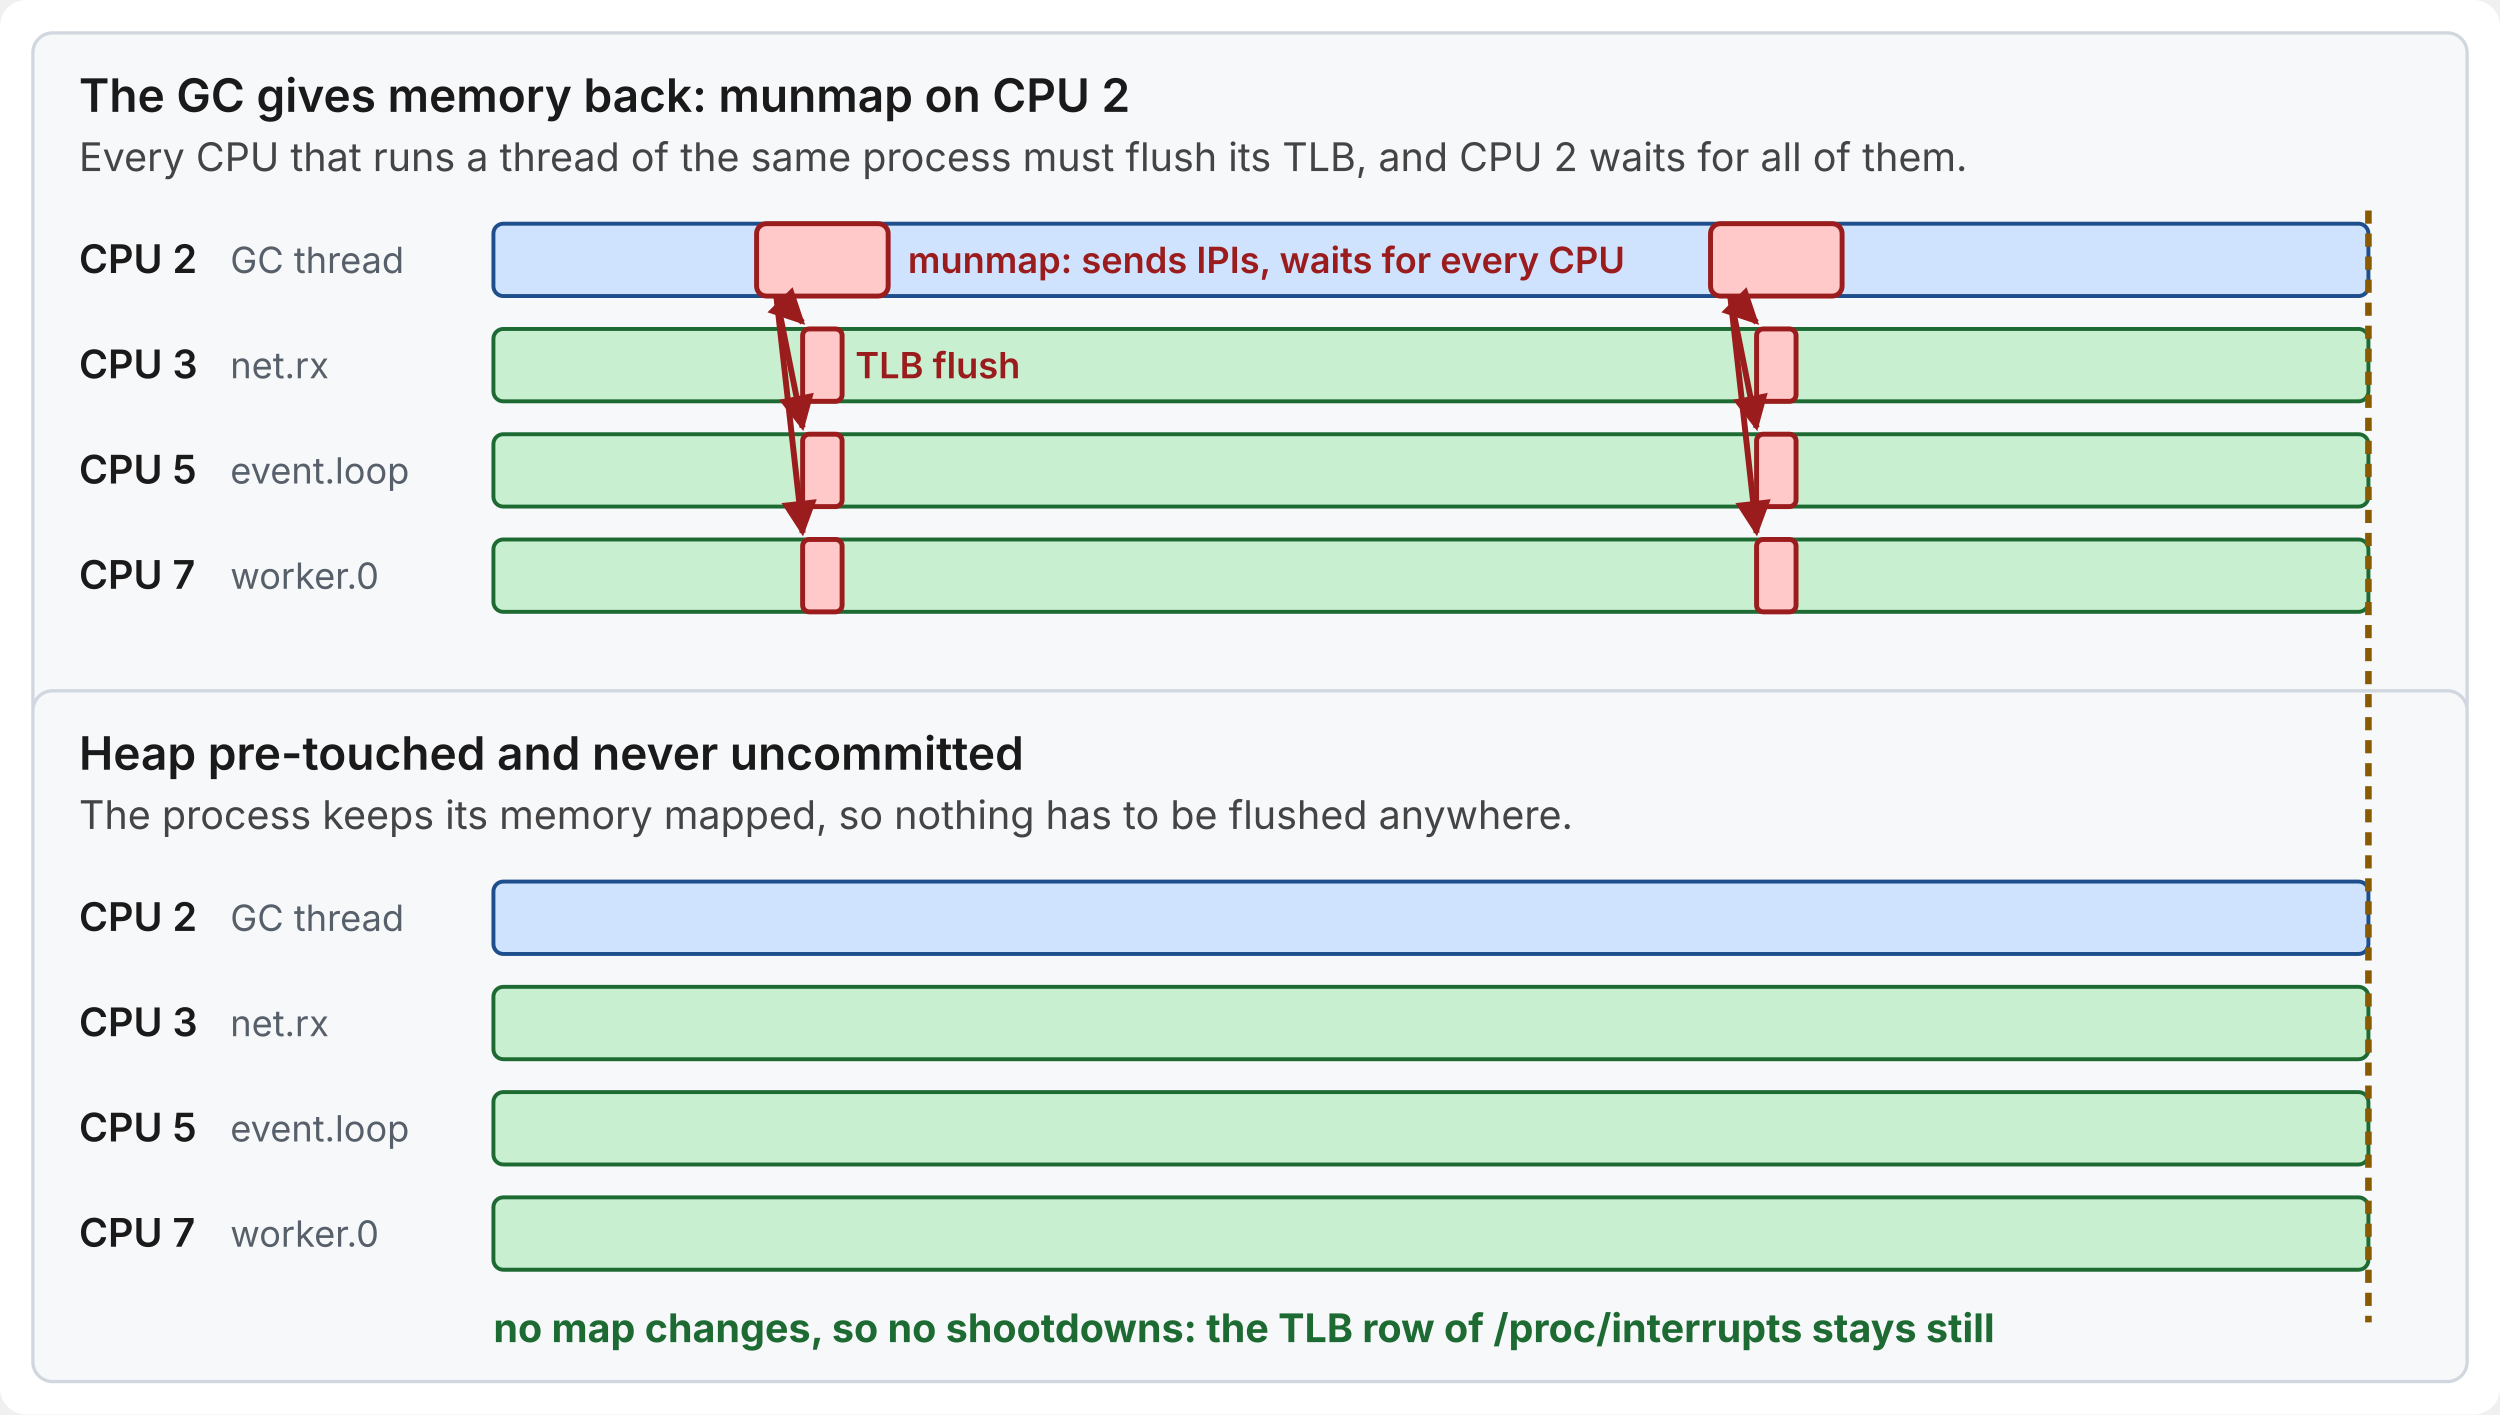
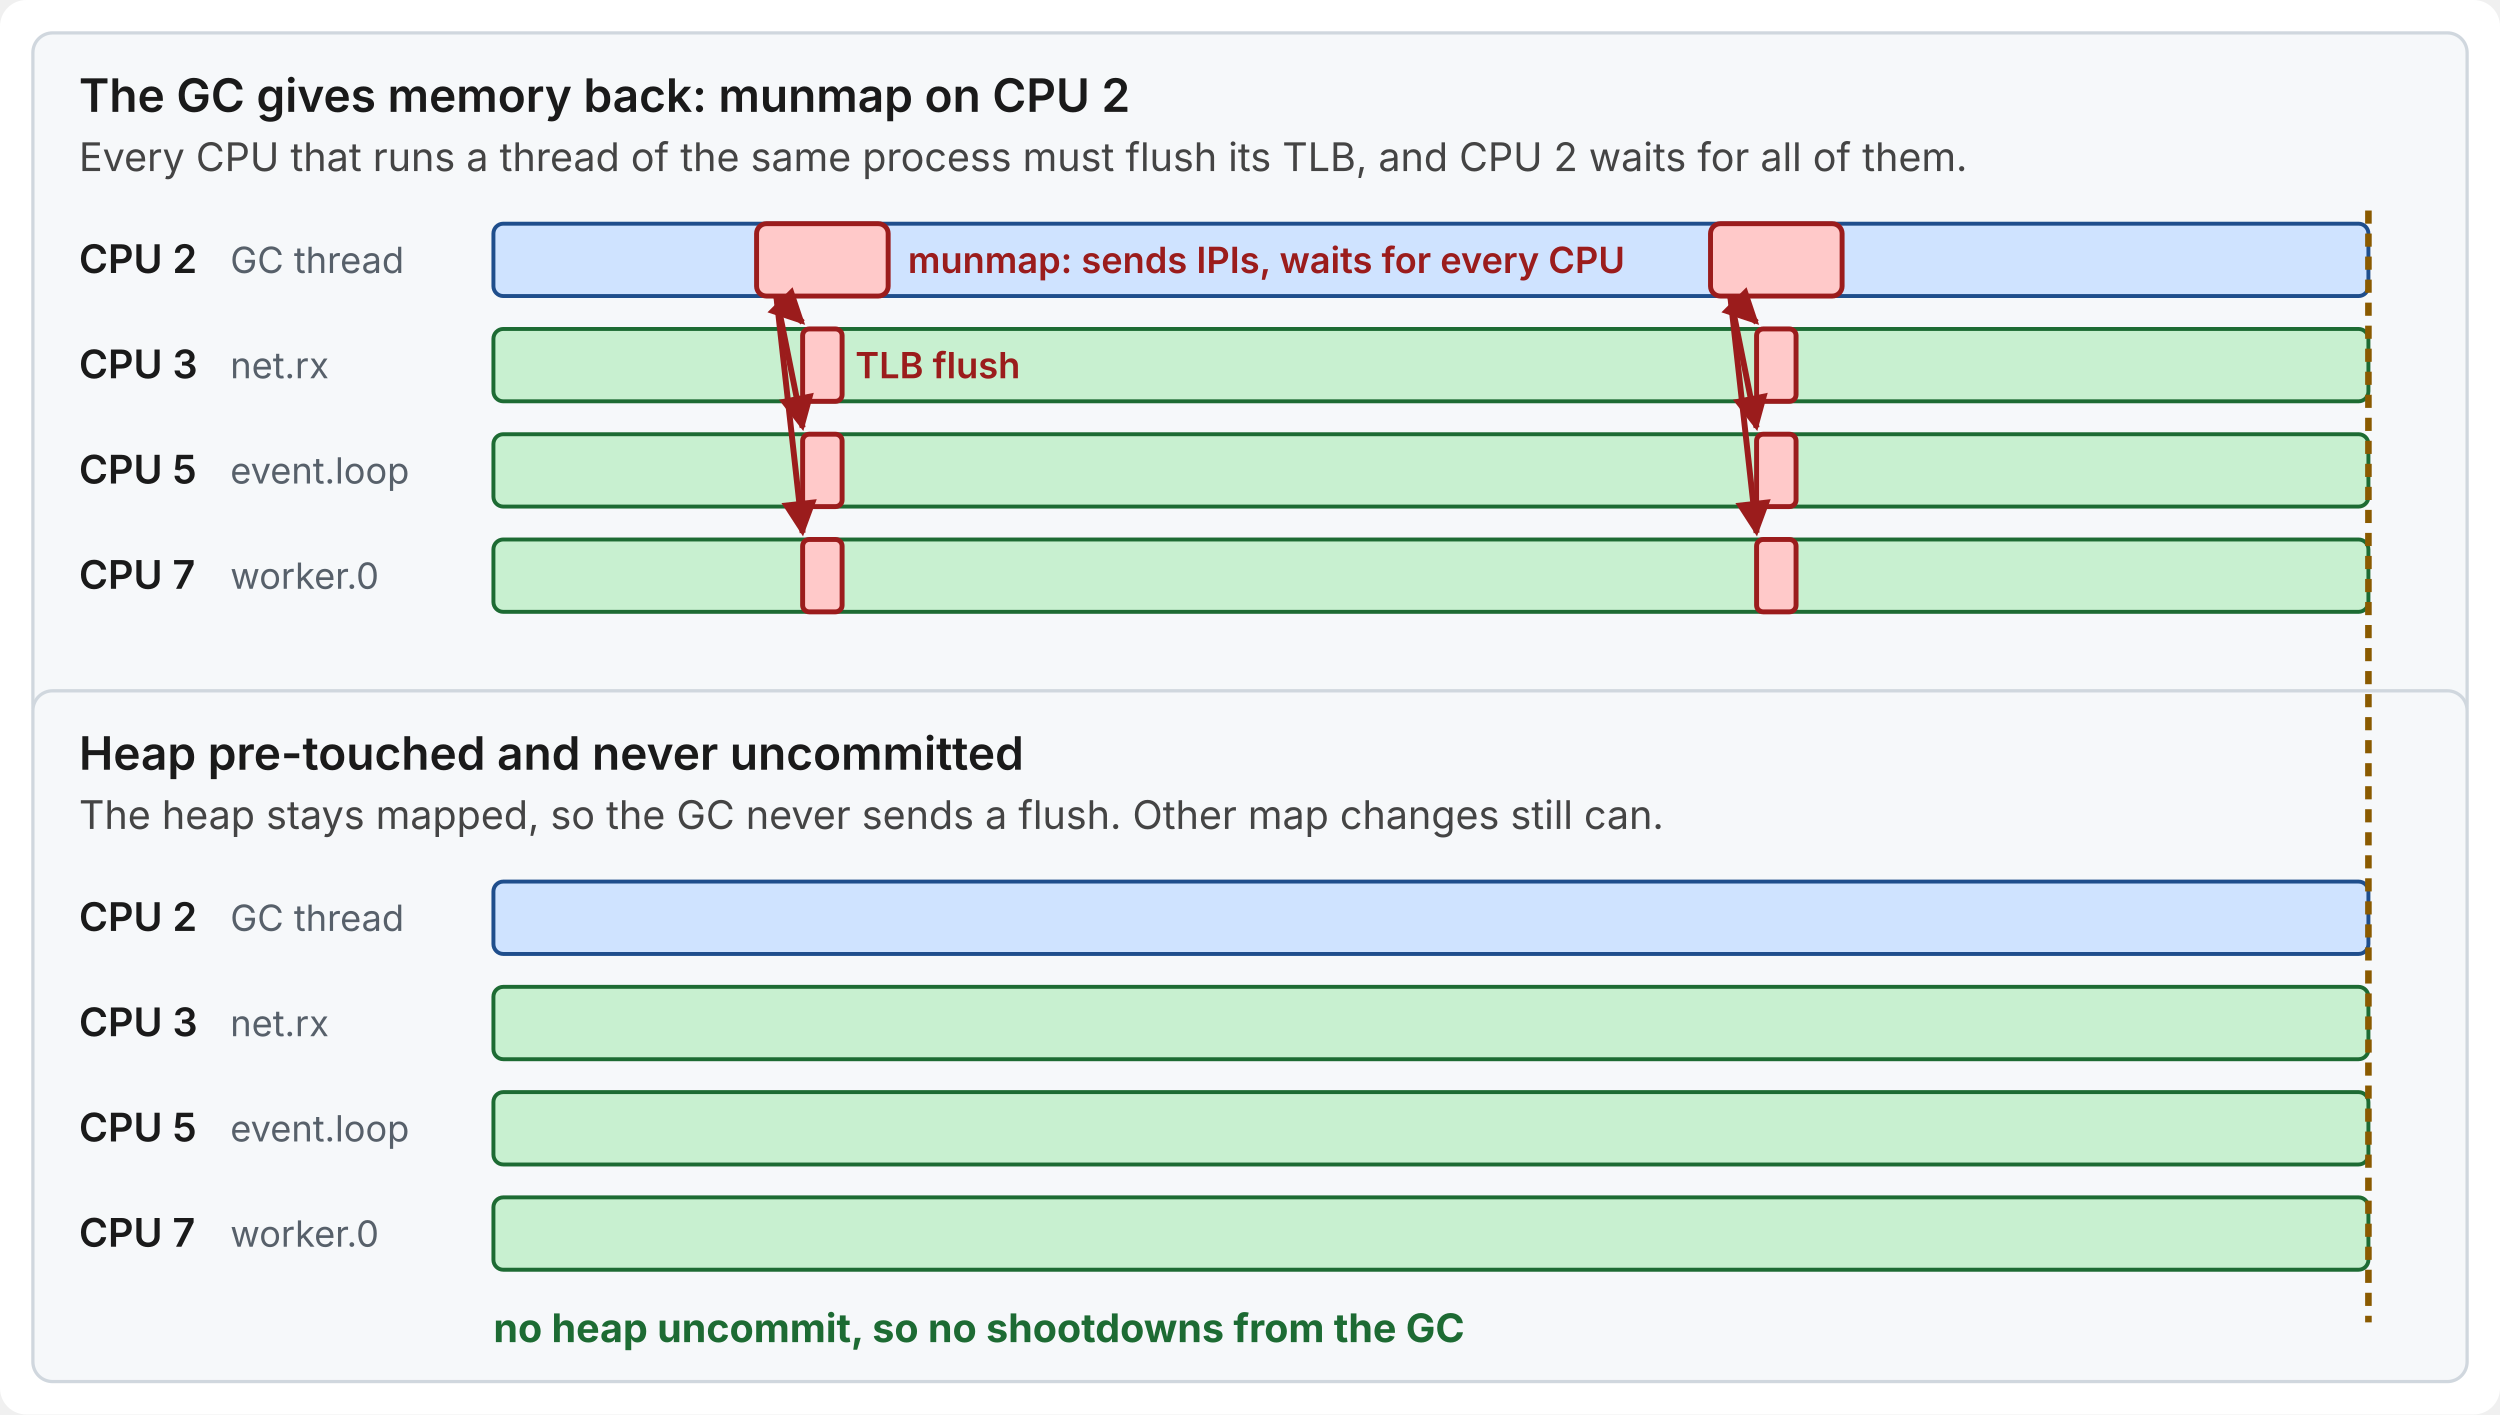
<svg xmlns="http://www.w3.org/2000/svg" viewBox="0 0 760 430" width="760" height="430" role="img" aria-labelledby="t d">
  <style>
  .bg { fill: #ffffff; }
  .lane { fill: #f6f8fa; stroke: #d0d7de; }
  .box { fill: #cfe3ff; stroke: #1f4e8c; stroke-width: 1.5; }
  .app { fill: #c8f0d0; stroke: #1d6b33; stroke-width: 1.5; }
  .wait { fill: #ffc9c9; stroke: #9b1c1c; stroke-width: 1.5; }
  .mut { fill: #eeeeee; stroke: #777777; stroke-width: 1.5; }
  .foc { fill: #ffd166; stroke: #8a5a00; stroke-width: 2; }
  .cap { font: 600 14px system-ui, -apple-system, "Segoe UI", sans-serif; fill: #1a1a1a; }
  .sub { font: 12px system-ui, -apple-system, "Segoe UI", sans-serif; fill: #444444; }
  .lbl { font: 600 12px system-ui, -apple-system, "Segoe UI", sans-serif; fill: #1a1a1a; }
  .mid { font: 600 12px system-ui, -apple-system, "Segoe UI", sans-serif; fill: #1a1a1a; text-anchor: middle; }
  .axis { font: 11px system-ui, -apple-system, "Segoe UI", sans-serif; fill: #57606a; }
  .note { font: 11px system-ui, -apple-system, "Segoe UI", sans-serif; fill: #57606a; text-anchor: end; }
  .head { stroke: #8a5a00; stroke-width: 2; stroke-dasharray: 4 3; }
  .run { fill: #c8f0d0; stroke: #1d6b33; stroke-width: 1.2; }
  .hk { fill: #cfe3ff; stroke: #1f4e8c; stroke-width: 1.2; }
  .ipi { stroke: #9b1c1c; stroke-width: 1.8; fill: none; marker-end: url(#ar); }
  .flush { fill: #ffc9c9; stroke: #9b1c1c; stroke-width: 1.5; }
  .tag { font: 600 11px system-ui, -apple-system, "Segoe UI", sans-serif; fill: #9b1c1c; }
  .ok { font: 700 12px system-ui, -apple-system, "Segoe UI", sans-serif; fill: #1d6b33; }
  .pk { transform-box: fill-box; transform-origin: center; animation: pop 8s linear infinite; }
  @keyframes pop { 0%, 4% { transform: scale(1.3); } 9%, 100% { transform: scale(1); } }
  .head { transform: translateX(570px); animation: sweep 8s linear infinite; }
  @keyframes sweep { from { transform: translateX(0); } to { transform: translateX(570px); } }
  @media (prefers-color-scheme: dark) {
    svg &gt; * { filter: invert(0.88) hue-rotate(180deg); }
  }
  @media (prefers-reduced-motion: reduce) {
    .pk, .head { animation: none; }
    .head { display: none; }
  }
</style>
  <rect class="bg" x="0" y="0" width="760" height="430" rx="8" />
  <defs>
    <marker id="ar" viewBox="0 0 10 10" refX="9" refY="5" markerWidth="6" markerHeight="6" orient="auto">
      <path d="M0,0 L10,5 L0,10 z" fill="#9b1c1c" />
    </marker>
  </defs>
  <rect class="lane" x="10" y="10" width="740" height="210" rx="6" />
  <text class="cap" x="24" y="34">The GC gives memory back: munmap on CPU 2</text>
  <text class="sub" x="24" y="52">Every CPU that runs a thread of the same process must flush its TLB, and CPU 2 waits for all of them.</text>
  <text class="lbl" x="24" y="83">CPU 2</text>
  <text class="axis" x="70" y="83">GC thread</text>
  <rect class="hk" x="150" y="68" width="570" height="22" rx="3" />
  <text class="lbl" x="24" y="115">CPU 3</text>
  <text class="axis" x="70" y="115">net.rx</text>
  <rect class="run" x="150" y="100" width="570" height="22" rx="3" />
  <text class="lbl" x="24" y="147">CPU 5</text>
  <text class="axis" x="70" y="147">event.loop</text>
  <rect class="run" x="150" y="132" width="570" height="22" rx="3" />
  <text class="lbl" x="24" y="179">CPU 7</text>
  <text class="axis" x="70" y="179">worker.0</text>
  <rect class="run" x="150" y="164" width="570" height="22" rx="3" />
  <rect class="wait pk" x="230" y="68" width="40" height="22" rx="3" style="animation-delay:-6.88s" />
  <path class="ipi" d="M236,90 L244,98" />
  <rect class="flush pk" x="244" y="100" width="12" height="22" rx="2" style="animation-delay:-6.68s" />
  <path class="ipi" d="M236,90 L244,130" />
  <rect class="flush pk" x="244" y="132" width="12" height="22" rx="2" style="animation-delay:-6.68s" />
  <path class="ipi" d="M236,90 L244,162" />
  <rect class="flush pk" x="244" y="164" width="12" height="22" rx="2" style="animation-delay:-6.68s" />
  <rect class="wait pk" x="520" y="68" width="40" height="22" rx="3" style="animation-delay:-2.81s" />
  <path class="ipi" d="M526,90 L534,98" />
  <rect class="flush pk" x="534" y="100" width="12" height="22" rx="2" style="animation-delay:-2.61s" />
  <path class="ipi" d="M526,90 L534,130" />
  <rect class="flush pk" x="534" y="132" width="12" height="22" rx="2" style="animation-delay:-2.61s" />
  <path class="ipi" d="M526,90 L534,162" />
  <rect class="flush pk" x="534" y="164" width="12" height="22" rx="2" style="animation-delay:-2.61s" />
  <text class="tag" x="276" y="83">munmap: sends IPIs, waits for every CPU</text>
  <text class="tag" x="260" y="115">TLB flush</text>
  <rect class="lane" x="10" y="210" width="740" height="210" rx="6" />
  <text class="cap" x="24" y="234">Heap pre-touched and never uncommitted</text>
-   <text class="sub" x="24" y="252">The process keeps its memory mapped, so nothing has to be flushed anywhere.</text>
+   <text class="sub" x="24" y="252">The heap stays mapped, so the GC never sends a flush. Other map changes still can.</text>
  <text class="lbl" x="24" y="283">CPU 2</text>
  <text class="axis" x="70" y="283">GC thread</text>
  <rect class="hk" x="150" y="268" width="570" height="22" rx="3" />
  <text class="lbl" x="24" y="315">CPU 3</text>
  <text class="axis" x="70" y="315">net.rx</text>
  <rect class="run" x="150" y="300" width="570" height="22" rx="3" />
  <text class="lbl" x="24" y="347">CPU 5</text>
  <text class="axis" x="70" y="347">event.loop</text>
  <rect class="run" x="150" y="332" width="570" height="22" rx="3" />
  <text class="lbl" x="24" y="379">CPU 7</text>
  <text class="axis" x="70" y="379">worker.0</text>
  <rect class="run" x="150" y="364" width="570" height="22" rx="3" />
-   <text class="ok" x="150" y="408">no map changes, so no shootdowns: the TLB row of /proc/interrupts stays still</text>
+   <text class="ok" x="150" y="408">no heap uncommit, so no shootdowns from the GC</text>
  <line class="head" x1="150" y1="64" x2="150" y2="402" />
</svg>
